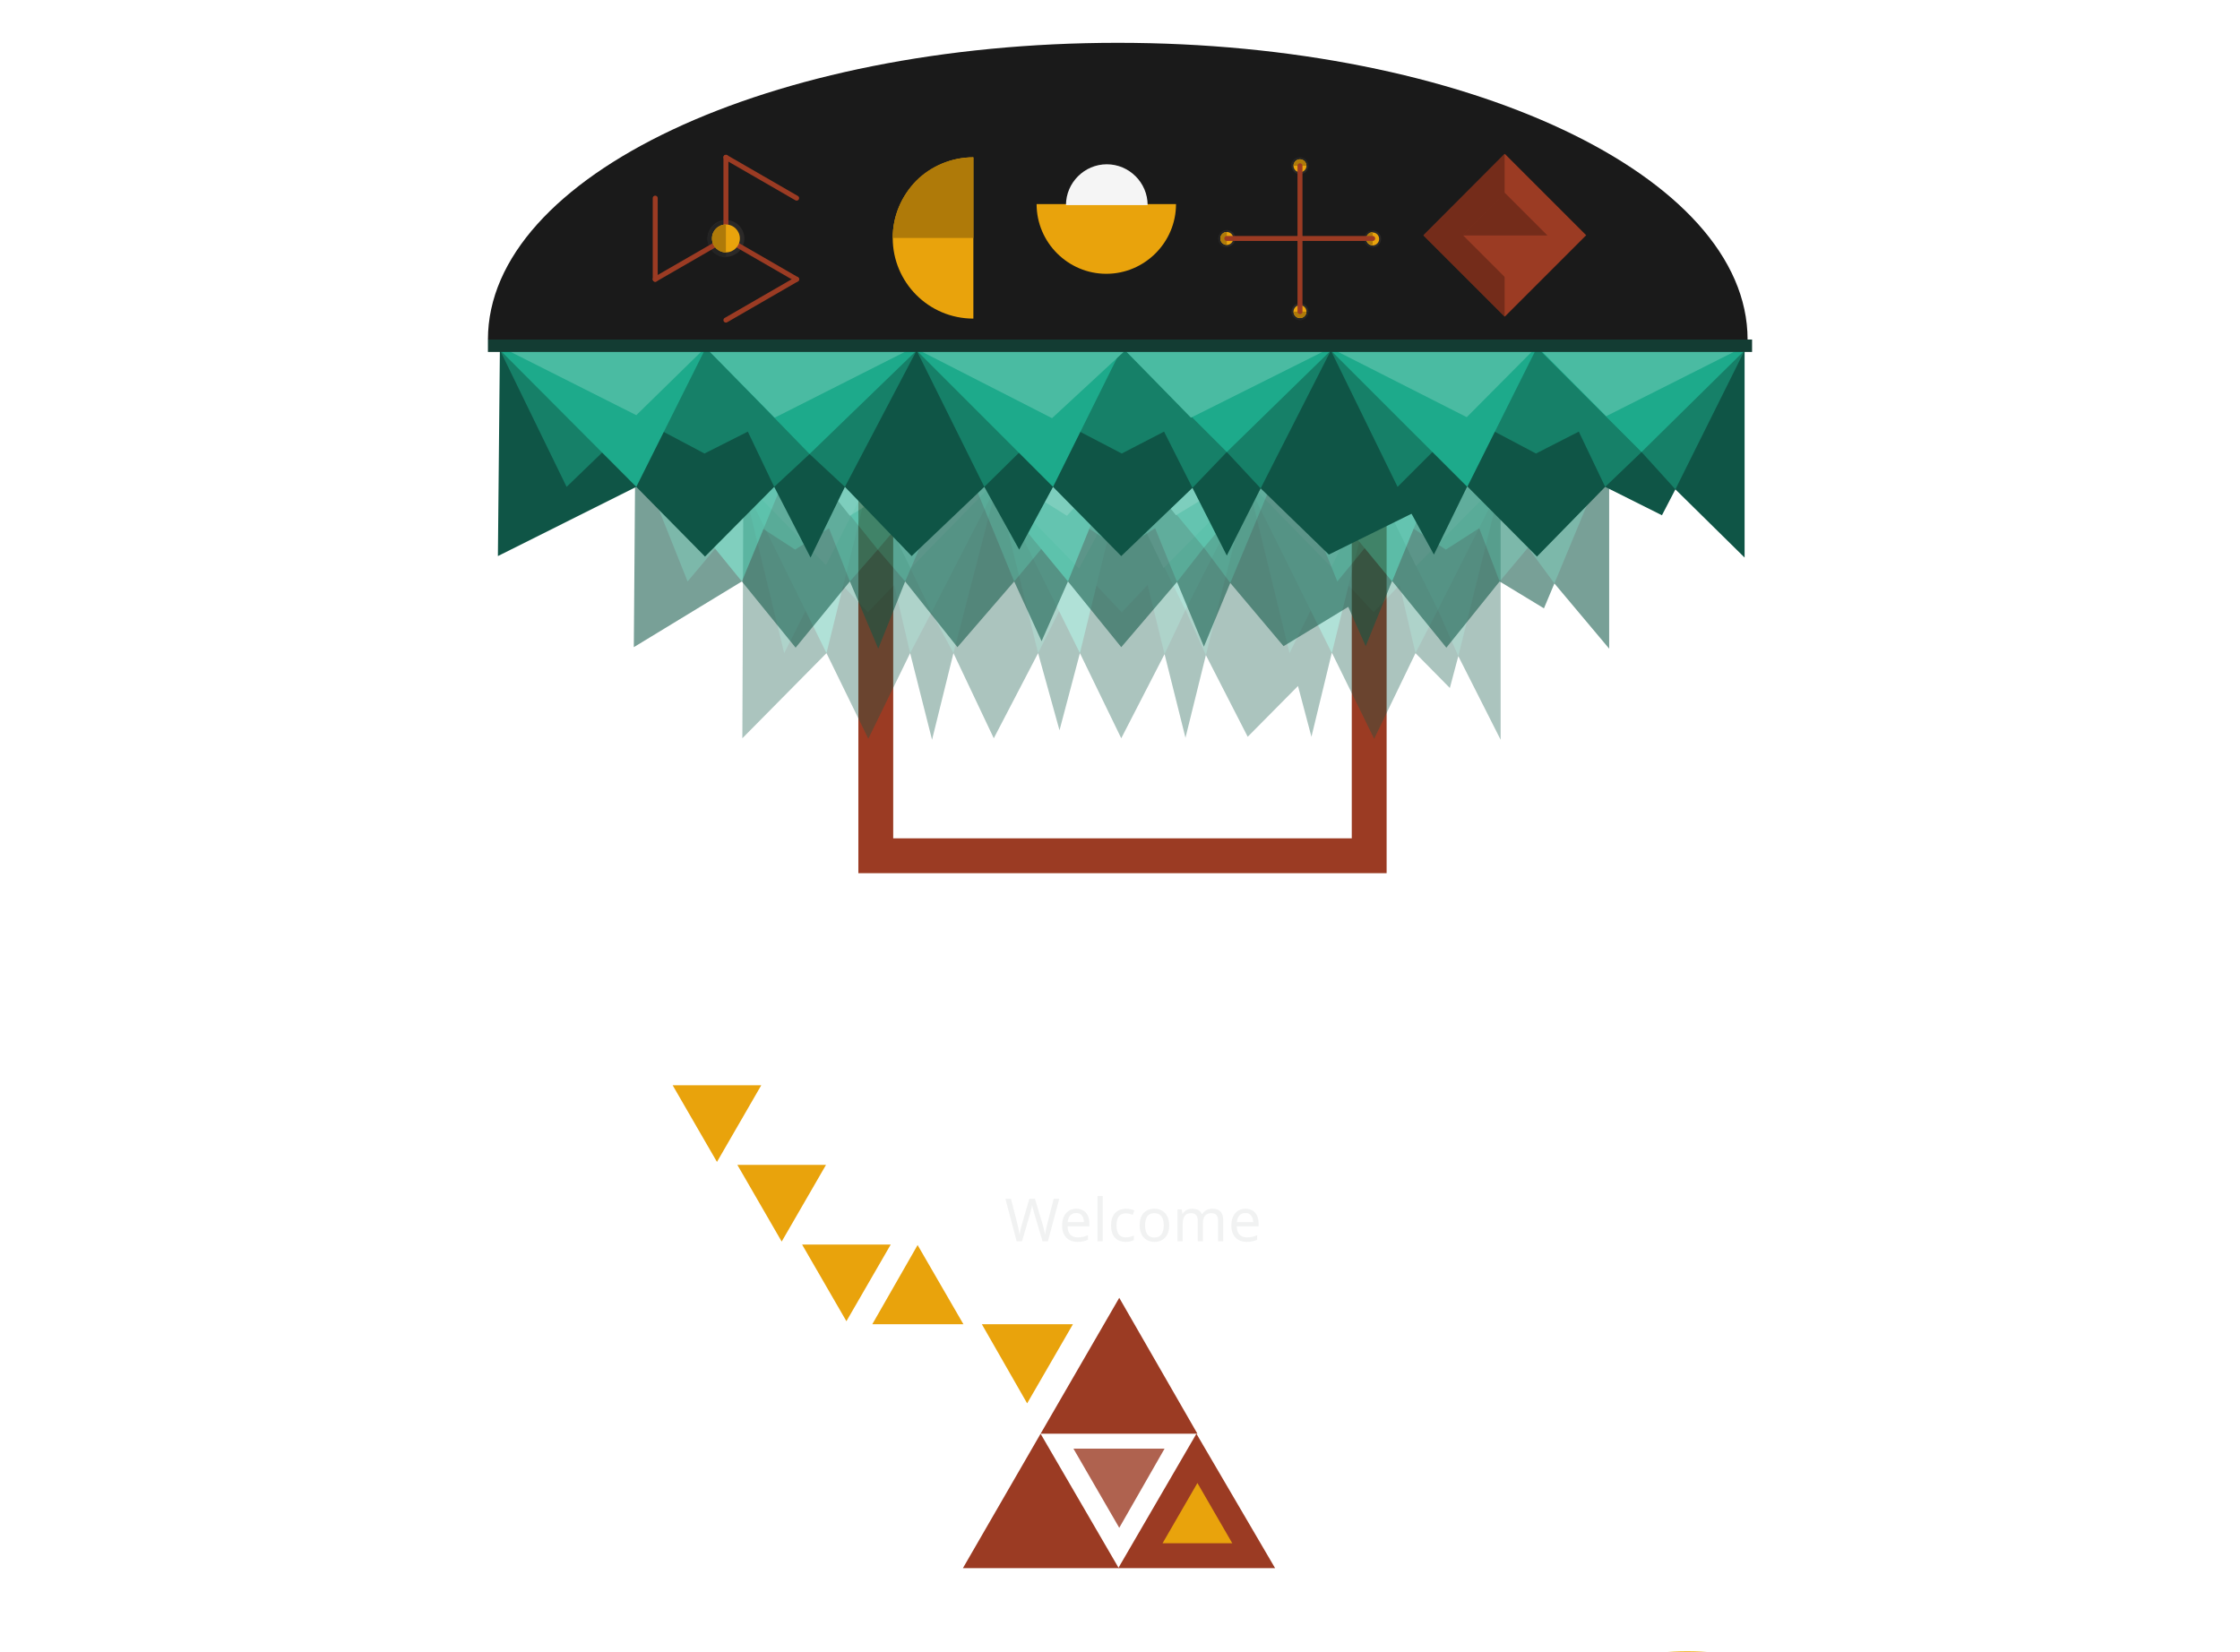
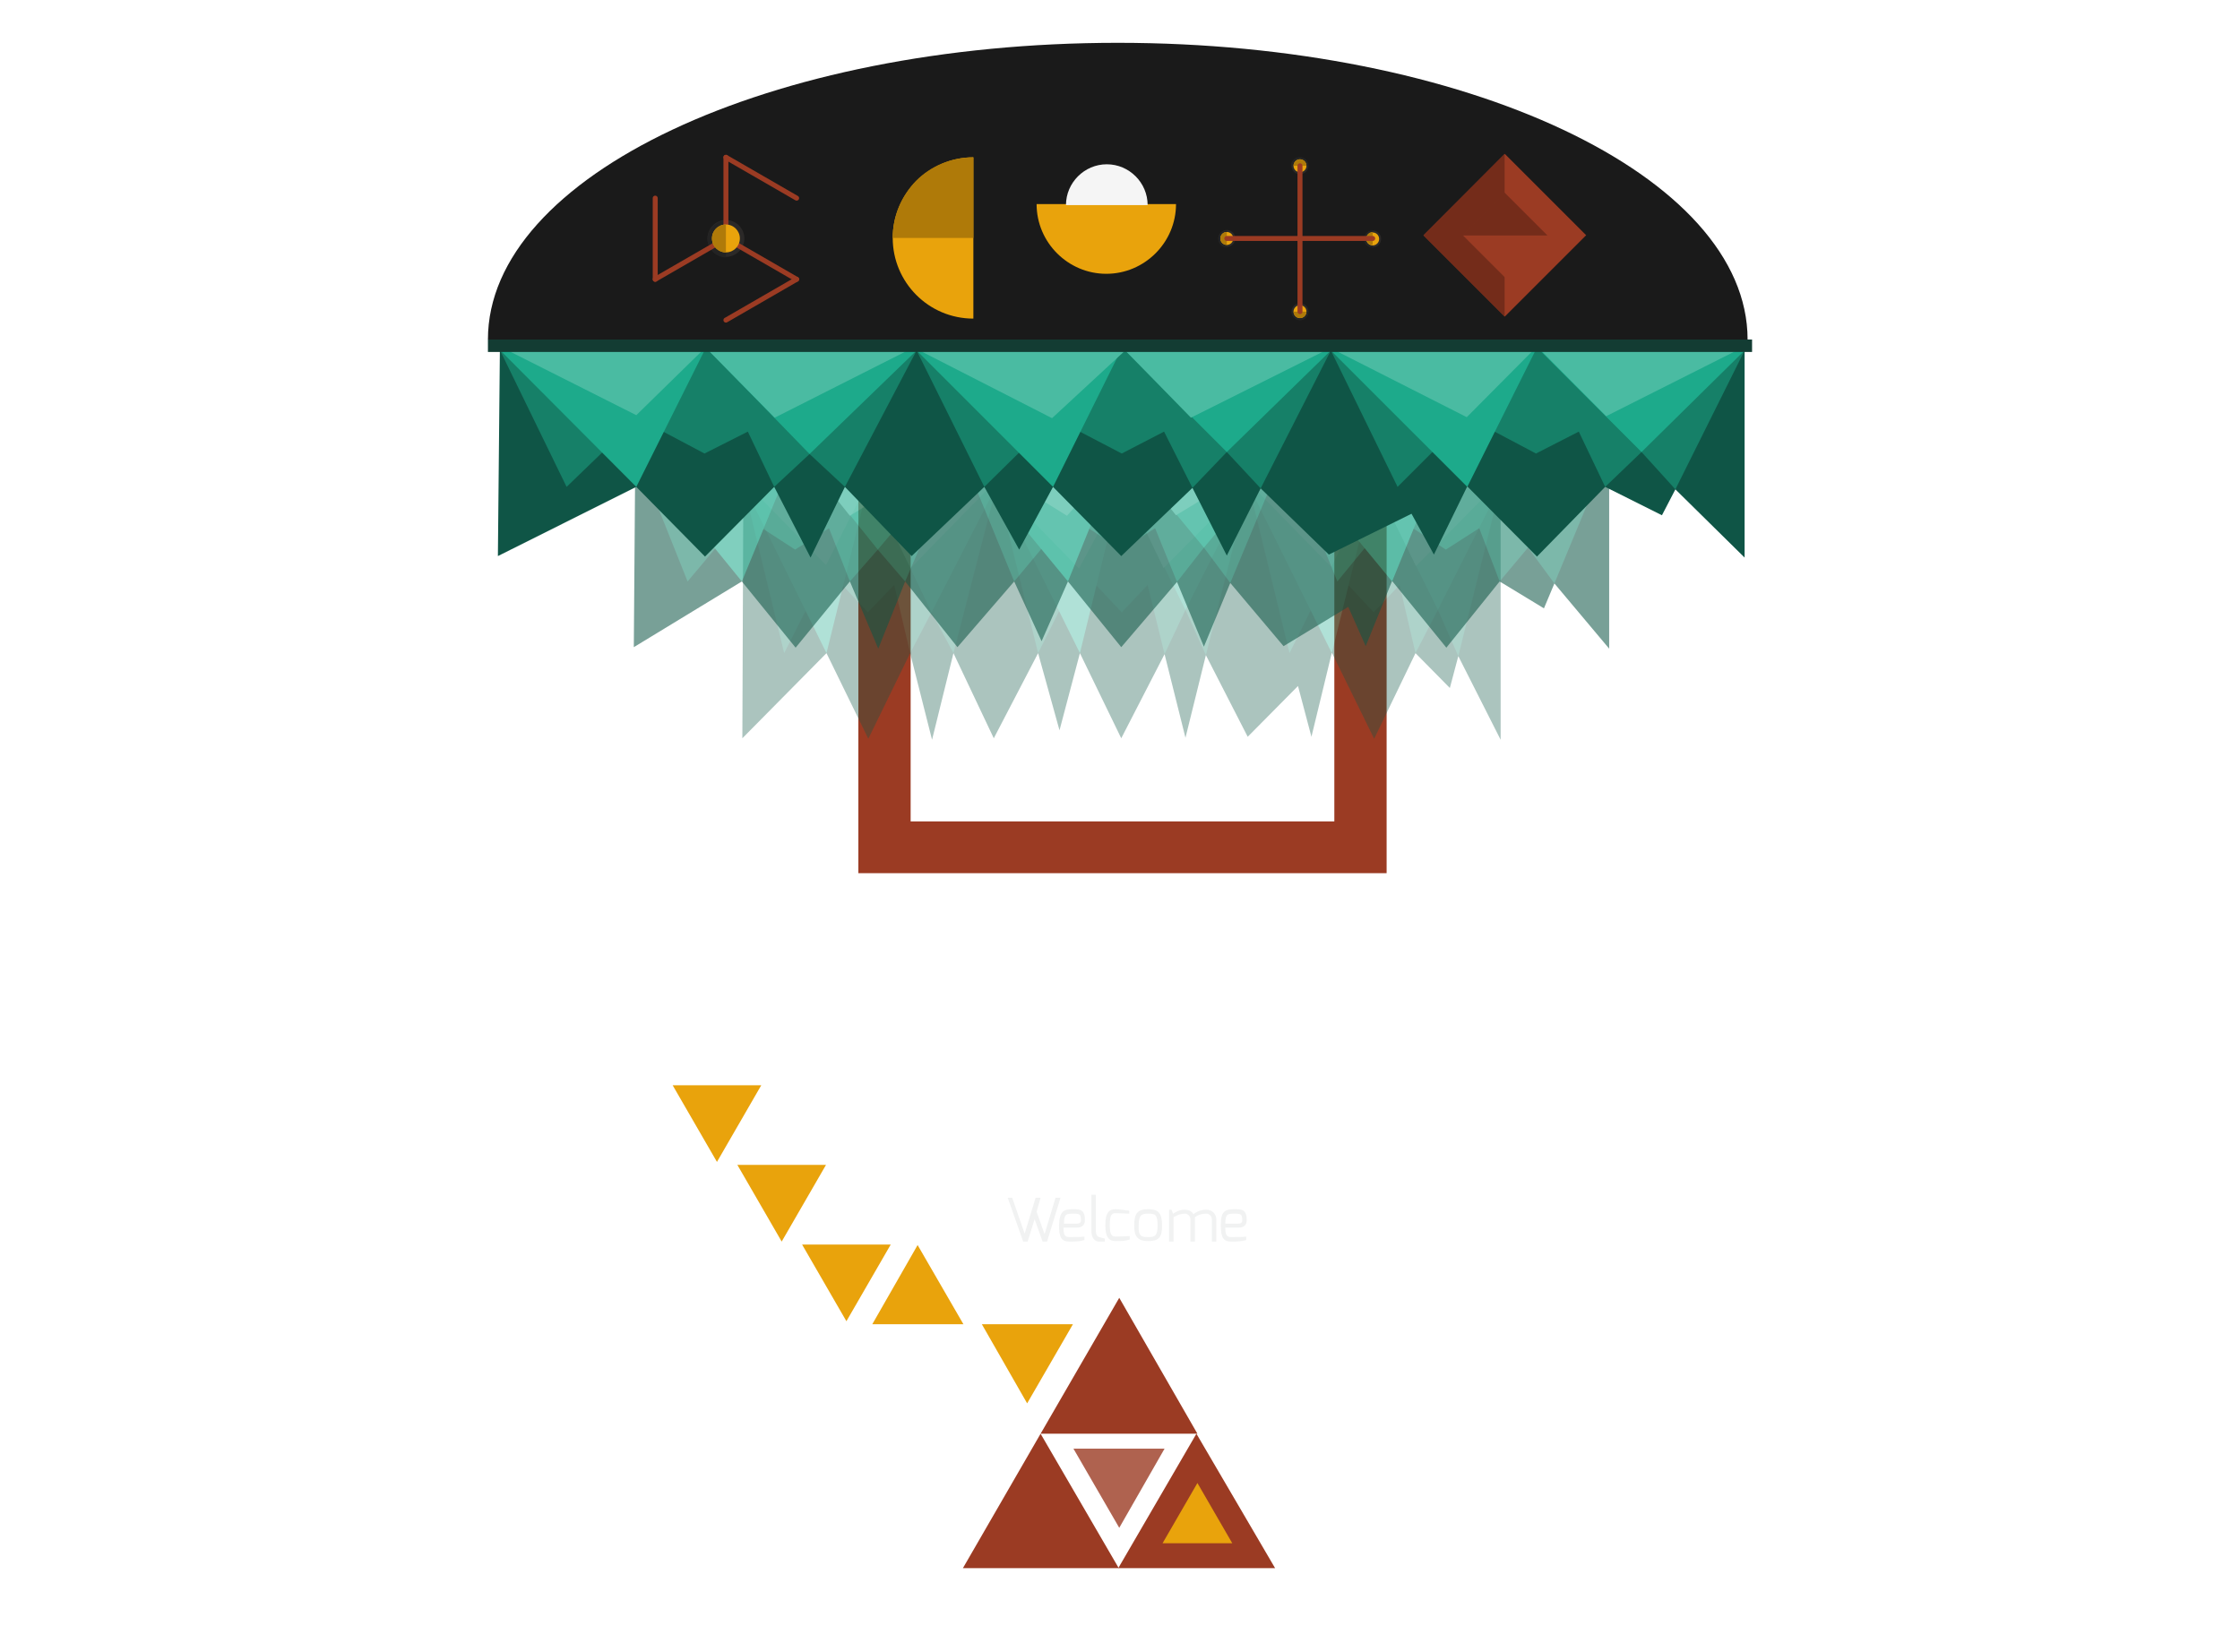
<svg xmlns="http://www.w3.org/2000/svg" version="1.1" id="Layer_1" x="0px" y="0px" viewBox="0 0 449.9 331.7" enable-background="new 0 0 449.9 331.7" xml:space="preserve">
  <g>
+     <path id="quadrado" fill="#9B3B23" d="M172.4,69.3v106.1h106.1V69.3H172.4z M182.9,164.9V79.8H268v85.2H182.9z" />
    <path id="XMLID_61_" fill="#1A1A1A" d="M98,68.2c0-32.9,56.6-59.6,126.5-59.6S351,35.3,351,68.2" />
-     <g>
-       <path fill="#9B3B23" d="M271.5,76.3v92.1h-92.1V76.3H271.5 M278.5,69.3H172.4v106.1h106.1V69.3L278.5,69.3z" />
-     </g>
    <g id="XMLID_28_">
      <g id="XMLID_15_">
        <circle id="XMLID_26_" fill="#2B2928" cx="145.8" cy="47.9" r="3.7" />
        <path id="XMLID_25_" fill="#232323" d="M145.8,51.7c-2,0-3.7-1.7-3.7-3.7s1.7-3.7,3.7-3.7" />
      </g>
      <g id="XMLID_3_">
        <line id="XMLID_13_" fill="none" stroke="#9B3B23" stroke-linecap="round" stroke-miterlimit="10" x1="145.8" y1="47.9" x2="131.6" y2="56.1" />
        <line id="XMLID_12_" fill="none" stroke="#9B3B23" stroke-linecap="round" stroke-miterlimit="10" x1="160" y1="56.1" x2="145.8" y2="47.9" />
        <line id="XMLID_11_" fill="none" stroke="#9B3B23" stroke-linecap="round" stroke-miterlimit="10" x1="145.8" y1="31.6" x2="145.8" y2="47.9" />
        <line id="XMLID_8_" fill="none" stroke="#9B3B23" stroke-linecap="round" stroke-miterlimit="10" x1="160" y1="56.1" x2="145.8" y2="64.3" />
        <line id="XMLID_6_" fill="none" stroke="#9B3B23" stroke-linecap="round" stroke-miterlimit="10" x1="145.8" y1="31.6" x2="160" y2="39.8" />
        <line id="XMLID_5_" fill="none" stroke="#9B3B23" stroke-linecap="round" stroke-miterlimit="10" x1="131.6" y1="56.1" x2="131.6" y2="39.8" />
      </g>
      <g id="XMLID_9_">
        <circle id="XMLID_7_" fill="#E9A30C" cx="145.8" cy="47.9" r="2.8" />
        <path id="XMLID_10_" fill="#AF7A09" d="M145.8,50.7c-1.5,0-2.8-1.2-2.8-2.8s1.2-2.8,2.8-2.8" />
      </g>
    </g>
-     <path id="lone-circle_2_" fill="#EDAD0C" d="M338.9,341.2c11.6,0,22.6,4.6,30.8,12.8c8.2,8.2,12.8,19.1,12.8,30.8   s-4.6,22.6-12.8,30.8c-8.2,8.2-19.1,12.8-30.8,12.8s-22.6-4.6-30.8-12.8c-8.2-8.2-12.8-19.1-12.8-30.8s4.6-22.6,12.8-30.8   C316.4,345.8,327.3,341.2,338.9,341.2 M338.9,331.7c-29.3,0-53.1,23.8-53.1,53.1s23.8,53.1,53.1,53.1c29.2,0,53.1-23.8,53.1-53.1   S368.3,331.7,338.9,331.7L338.9,331.7z" />
    <path id="XMLID_53_" fill="#E9A30C" d="M195.5,64c-9,0-16.2-7.3-16.2-16.2s7.3-16.2,16.2-16.2V64z" />
    <g opacity="0.35">
      <polygon id="XMLID_70_" fill="#0F5546" points="301.4,97.5 301.4,148.6 292.9,131.8 291.2,138.2 284.3,131.2 276,148.4     267.5,131.1 263.4,148 260.7,137.8 250.6,148 242.2,131.6 238.1,148.2 233.9,131.4 225.2,148.3 216.9,131.2 212.8,146.7     208.5,131.2 199.6,148.3 191.5,131.2 187.2,148.6 182.8,131.2 174.4,148.4 166,131.2 149.1,148.3 149.3,97.3   " />
      <polygon id="XMLID_69_" fill="#168068" points="301.4,97.5 292.9,131.8 288.8,122.5 284.3,131.2 281.1,117.5 275.9,123 267.5,114     259,131.2 250.8,97.5 242.2,131.6 238.1,122.5 233.9,131.4 230.5,117.5 225.3,123 217,114.2 208.5,131.2 200.2,97.5 191.5,131.2     187.1,123 182.8,131.2 179.6,117.5 174.3,123 166.1,114.2 157.5,131.2 149.3,97.3   " />
      <polygon id="XMLID_68_" fill="#1DAA8B" points="301.4,97.5 288.8,122.5 276,96.7 267.5,131.2 250.8,97.5 238.1,122.5 225.3,96.8     216.9,131.2 200.2,97.5 187.1,123 174.5,96.8 166,131.2 149.3,97.3   " />
      <polygon id="XMLID_67_" fill="#4ABBA2" points="301.4,96.5 284.4,113.7 276,96.5 267.4,113.9 250.8,96.9 233.7,114.1 225.7,97.5     216.7,114.2 199.8,96.8 182.9,114.1 174.4,96.8 165.9,113.5 149.3,96.5   " />
    </g>
    <g opacity="0.56">
      <polygon id="XMLID_66_" fill="#0F5546" points="323.2,90.7 323.2,130.3 312.2,117.2 310.1,122.2 301.2,116.8 290.5,130.1     279.6,116.7 274.3,129.8 270.8,121.9 257.8,129.8 247.1,117.1 241.8,129.9 236.4,116.9 225.2,130 214.5,116.8 209.2,128.8     203.7,116.8 192.3,130 181.8,116.8 176.4,130.3 170.7,116.8 159.8,130.1 149,116.8 127.3,130 127.6,90.5   " />
      <polygon id="XMLID_65_" fill="#168068" points="323.2,90.7 312.2,117.2 306.9,110 301.2,116.8 297.1,106.1 290.4,110.4     279.6,103.4 268.6,116.8 258.1,90.7 247.1,117.1 241.8,110 236.4,116.9 232,106.1 225.3,110.4 214.7,103.6 203.7,116.8 193,90.7     181.8,116.8 176.3,110.4 170.7,116.8 166.5,106.1 159.7,110.4 149.2,103.6 138.1,116.8 127.6,90.5   " />
      <polygon id="XMLID_64_" fill="#1DAA8B" points="323.2,90.7 306.9,110 290.5,90.1 279.6,116.8 258.1,90.7 241.8,110 225.3,90.1     214.5,116.8 193,90.7 176.3,110.4 160,90.1 149,116.8 127.6,90.5   " />
      <polygon id="XMLID_62_" fill="#4ABBA2" points="323.2,89.9 301.4,103.2 290.5,89.9 279.5,103.4 258.1,90.2 236.2,103.5     225.9,90.7 214.3,103.6 192.6,90.1 170.7,103.6 159.9,90.1 149,103.1 127.6,89.9   " />
    </g>
    <path id="XMLID_59_" fill="#E9A30C" d="M236.2,41c0,7.7-6.3,14-14,14s-14-6.3-14-14H236.2z" />
    <path id="XMLID_56_" fill="#F5F5F5" d="M214.1,41.2c0-4.5,3.7-8.2,8.2-8.2s8.2,3.7,8.2,8.2H214.1z" />
    <g id="XMLID_60_">
      <g id="XMLID_161_">
        <circle id="XMLID_163_" fill="#2B2928" cx="261.1" cy="62.6" r="1.7" />
        <path id="XMLID_162_" fill="#232323" d="M262.8,62.6c0,1-0.8,1.7-1.7,1.7c-1,0-1.7-0.8-1.7-1.7" />
      </g>
      <g id="XMLID_158_">
        <circle id="XMLID_160_" fill="#E9A30C" cx="261.1" cy="62.6" r="1.3" />
        <path id="XMLID_159_" fill="#AF7A09" d="M262.4,62.6c0,0.7-0.6,1.3-1.3,1.3c-0.7,0-1.3-0.6-1.3-1.3" />
      </g>
      <g id="XMLID_180_">
        <circle id="XMLID_182_" fill="#2B2928" cx="275.7" cy="48" r="1.7" />
        <path id="XMLID_181_" fill="#232323" d="M275.7,49.7c-1,0-1.7-0.8-1.7-1.7s0.8-1.7,1.7-1.7" />
      </g>
      <g id="XMLID_177_">
        <circle id="XMLID_179_" fill="#E9A30C" cx="275.7" cy="48" r="1.3" />
-         <path id="XMLID_178_" fill="#AF7A09" d="M275.7,49.2c-0.7,0-1.3-0.6-1.3-1.3c0-0.7,0.6-1.3,1.3-1.3" />
+         <path id="XMLID_178_" fill="#AF7A09" d="M275.7,49.2c-0.7,0-1.3-0.6-1.3-1.3s0.6-1.3,1.3-1.3" />
      </g>
      <g id="XMLID_186_">
        <circle id="XMLID_188_" fill="#2B2928" cx="246.4" cy="47.9" r="1.7" />
        <path id="XMLID_187_" fill="#232323" d="M246.4,49.7c-1,0-1.7-0.8-1.7-1.7c0-1,0.8-1.7,1.7-1.7" />
      </g>
      <g id="XMLID_183_">
        <circle id="XMLID_185_" fill="#E9A30C" cx="246.4" cy="47.9" r="1.3" />
-         <path id="XMLID_184_" fill="#AF7A09" d="M246.4,49.2c-0.7,0-1.3-0.6-1.3-1.3c0-0.7,0.6-1.3,1.3-1.3" />
+         <path id="XMLID_184_" fill="#AF7A09" d="M246.4,49.2c-0.7,0-1.3-0.6-1.3-1.3s0.6-1.3,1.3-1.3" />
      </g>
      <g id="XMLID_192_">
        <circle id="XMLID_194_" fill="#2B2928" cx="261.1" cy="33.3" r="1.7" />
        <path id="XMLID_193_" fill="#232323" d="M259.3,33.3c0-1,0.8-1.7,1.7-1.7c1,0,1.7,0.8,1.7,1.7" />
      </g>
      <g id="XMLID_189_">
        <circle id="XMLID_191_" fill="#E9A30C" cx="261.1" cy="33.3" r="1.3" />
        <path id="XMLID_190_" fill="#AF7A09" d="M259.8,33.3c0-0.7,0.6-1.3,1.3-1.3c0.7,0,1.3,0.6,1.3,1.3" />
      </g>
      <g id="XMLID_129_">
        <line id="XMLID_131_" fill="none" stroke="#9B3B23" stroke-linecap="round" stroke-miterlimit="10" x1="275.7" y1="47.9" x2="246.4" y2="47.9" />
        <line id="XMLID_130_" fill="none" stroke="#9B3B23" stroke-linecap="round" stroke-miterlimit="10" x1="261.1" y1="62.6" x2="261.1" y2="33.3" />
      </g>
    </g>
    <g>
      <polygon id="XMLID_683_" fill="#0F5546" points="350.4,70.4 350.4,112 336.5,98.3 333.8,103.5 322.4,97.8 308.7,111.8 294.7,97.7     288,111.4 283.5,103.2 266.9,111.4 253.2,98.1 246.4,111.6 239.5,98 225.2,111.7 211.5,97.8 204.7,110.4 197.7,97.8 183.1,111.7     169.7,97.8 162.8,112 155.5,97.8 141.6,111.8 127.8,97.8 100,111.7 100.4,70.3   " />
      <polygon id="XMLID_682_" fill="#168068" points="350.4,70.4 336.5,98.3 329.7,90.8 322.4,97.8 317.1,86.7 308.5,91.1 294.7,83.8     280.7,97.8 267.3,70.4 253.2,98.1 246.4,90.8 239.5,98 233.8,86.7 225.3,91.1 211.7,84 197.7,97.8 184.1,70.4 169.7,97.8     162.6,91.2 155.5,97.8 150.2,86.7 141.5,91.1 128.1,84 113.8,97.8 100.4,70.3   " />
      <polygon id="XMLID_678_" fill="#1DAA8B" points="350.4,70.4 329.7,90.8 308.7,69.8 294.7,97.8 267.3,70.4 246.4,90.8 225.4,69.8     211.5,97.8 184.1,70.4 162.6,91.2 141.8,69.8 127.8,97.8 100.4,70.3   " />
      <polygon id="XMLID_677_" fill="#4ABBA2" points="350.4,69.6 322.6,83.6 308.7,69.6 294.6,83.8 267.2,69.9 239.2,83.9 226,70.4     211.3,84 183.5,69.8 155.6,83.9 141.7,69.8 127.8,83.4 100.4,69.6   " />
    </g>
    <path id="XMLID_54_" fill="#AF7A09" d="M179.3,47.8c0-4.5,1.8-8.5,4.7-11.5c2.9-2.9,7-4.7,11.5-4.7v16.2" />
    <rect id="XMLID_137_" x="98" y="68.2" fill="#133C33" width="253.9" height="2.5" />
    <g id="XMLID_55_">
-       <rect id="XMLID_50_" x="290.7" y="35.7" transform="matrix(0.7071 0.7071 -0.7071 0.7071 121.9397 -199.8781)" fill="#9B3B23" width="23.1" height="23.1" />
+       <rect id="XMLID_50_" x="290.7" y="35.7" transform="matrix(0.7071 -0.7071 0.7071 0.7071 55.1139 227.5634)" fill="#9B3B23" width="23.1" height="23.1" />
      <polyline id="XMLID_57_" fill="#742C1A" points="302.2,63.6 285.9,47.3 302.2,30.9   " />
    </g>
    <g id="XMLID_58_">
-       <rect id="XMLID_139_" x="296.2" y="41.2" transform="matrix(-0.7071 0.7071 -0.7071 -0.7071 549.3774 -133.0491)" fill="#9B3B23" width="12" height="12" />
+       <rect id="XMLID_139_" x="296.3" y="41.3" transform="matrix(0.7071 -0.7071 0.7071 0.7071 55.1276 227.6127)" fill="#9B3B23" width="12" height="12" />
      <polyline id="XMLID_138_" fill="#742C1A" points="293.7,47.3 302.2,38.7 310.8,47.3   " />
    </g>
  </g>
  <g>
-     <text transform="matrix(1 0 0 1 201.7862 249.3379)" fill="#F1F2F2" font-family="'MyriadPro-Regular'" font-size="11.959px">Welcome</text>
+     <g enable-background="new    ">
+       <path fill="#F1F2F2" d="M203.3,240.6l2.5,7.2l2.2-7.2h1l-0.8,2.8l1.6,4.5l2.2-7.3h1l-2.7,8.8h-0.9l-1.6-4.5l-1.4,4.5h-0.9    l-3.1-8.8H203.3z" />
+       <path fill="#F1F2F2" d="M215.5,242.9c1.5,0,2.4,0.1,2.4,2.2c0,0.9-0.5,1.5-1.6,1.5h-2.7c0,1.5,0.3,1.9,1.2,1.9c1.1,0,2.1,0,3-0.1    v0.7c-1,0.3-2,0.3-3,0.3c-1.6,0-2.1-0.8-2.1-3.3C212.8,243.3,213.6,242.9,215.5,242.9z M216.3,245.8c0.5,0,0.8-0.2,0.8-0.6    c0-1.3-0.2-1.4-1.5-1.4c-1.4,0-1.9,0-1.9,2H216.3z" />
+       <path fill="#F1F2F2" d="M219.2,240h0.9v7.1c0,1,0.3,1.3,0.7,1.4c0,0,1,0.3,1.1,0.3v0.6h-1.1c-0.9,0-1.6-0.6-1.6-2.3V240z" />
+       <path fill="#F1F2F2" d="M224.1,242.9c0.6,0,1.9,0.2,2.7,0.3v0.6c0,0-1.7-0.1-2.7-0.1c-0.7,0-1.2,0.1-1.2,2.4    c0,1.8,0.3,2.3,1.2,2.3c1.1,0,2.8-0.1,2.8-0.1v0.7c-1,0.3-1.8,0.3-2.8,0.3c-1.2,0-2.1-0.5-2.1-3.2    C222,243.4,222.9,242.9,224.1,242.9z" />
+       <path fill="#F1F2F2" d="M230.6,242.9c2.1,0,2.8,0.8,2.8,3.3c0,2.4-0.7,3.1-2.8,3.1s-2.8-0.9-2.8-3.1    C227.8,243.7,228.5,242.9,230.6,242.9z M230.6,248.5c1.3,0,1.9-0.2,1.9-2.3c0-2.3-0.5-2.4-1.9-2.4c-1.3,0-1.9,0.2-1.9,2.4    C228.6,248.4,229.3,248.5,230.6,248.5z" />
+       <path fill="#F1F2F2" d="M234.7,243h0.6l0.3,0.8c0.7-0.4,1.3-0.8,2.3-0.8c0.8,0,1.5,0.3,1.8,0.9c0.6-0.5,1.5-0.9,2.6-0.9    c1.1,0,2,0.8,2,2v4.4h-0.9V245c0-0.7-0.5-1.2-1.1-1.2c-0.9,0-1.6,0.2-2.3,0.7v0.5v4.4h-0.9V245c0-0.7-0.5-1.2-1.1-1.2    c-0.9,0-1.3,0.2-2.3,0.7v4.9h-0.9V243z" />
+       <path fill="#F1F2F2" d="M248,242.9c1.5,0,2.4,0.1,2.4,2.2c0,0.9-0.5,1.5-1.6,1.5h-2.7c0,1.5,0.3,1.9,1.2,1.9c1.1,0,2.1,0,3-0.1    v0.7c-1,0.3-2,0.3-3,0.3c-1.6,0-2.1-0.8-2.1-3.3C245.2,243.3,246,242.9,248,242.9z M248.7,245.8c0.5,0,0.8-0.2,0.8-0.6    c0-1.3-0.2-1.4-1.5-1.4c-1.4,0-1.9,0-1.9,2H248.7z" />
+     </g>
    <polygon id="XMLID_18_" fill="#AF624F" points="233.9,291 215.6,291 224.8,306.9  " />
    <polygon id="XMLID_17_" fill="#E9A30C" points="215.5,266 197.2,266 206.3,281.9  " />
    <polygon id="XMLID_16_" fill="#E9A30C" points="175.2,266 193.5,266 184.3,250.1  " />
    <polygon id="XMLID_19_" fill="#E9A30C" points="178.9,250 161.1,250 170,265.4  " />
    <polygon id="XMLID_20_" fill="#E9A30C" points="165.9,234 148.1,234 157,249.4  " />
    <polygon id="XMLID_21_" fill="#E9A30C" points="152.9,218 135.1,218 144,233.4  " />
    <polygon id="XMLID_14_" fill="#9B3B23" points="193.4,315 224.7,315 209,288  " />
    <polygon id="XMLID_4_" fill="#9B3B23" points="224.8,260.7 209,288 240.5,288  " />
    <polygon id="XMLID_2_" fill="#9B3B23" points="256.1,315 240.3,288 224.6,315  " />
    <polygon id="XMLID_1_" fill="#E9A30C" points="247.5,310 240.5,297.9 233.5,310  " />
  </g>
</svg>
